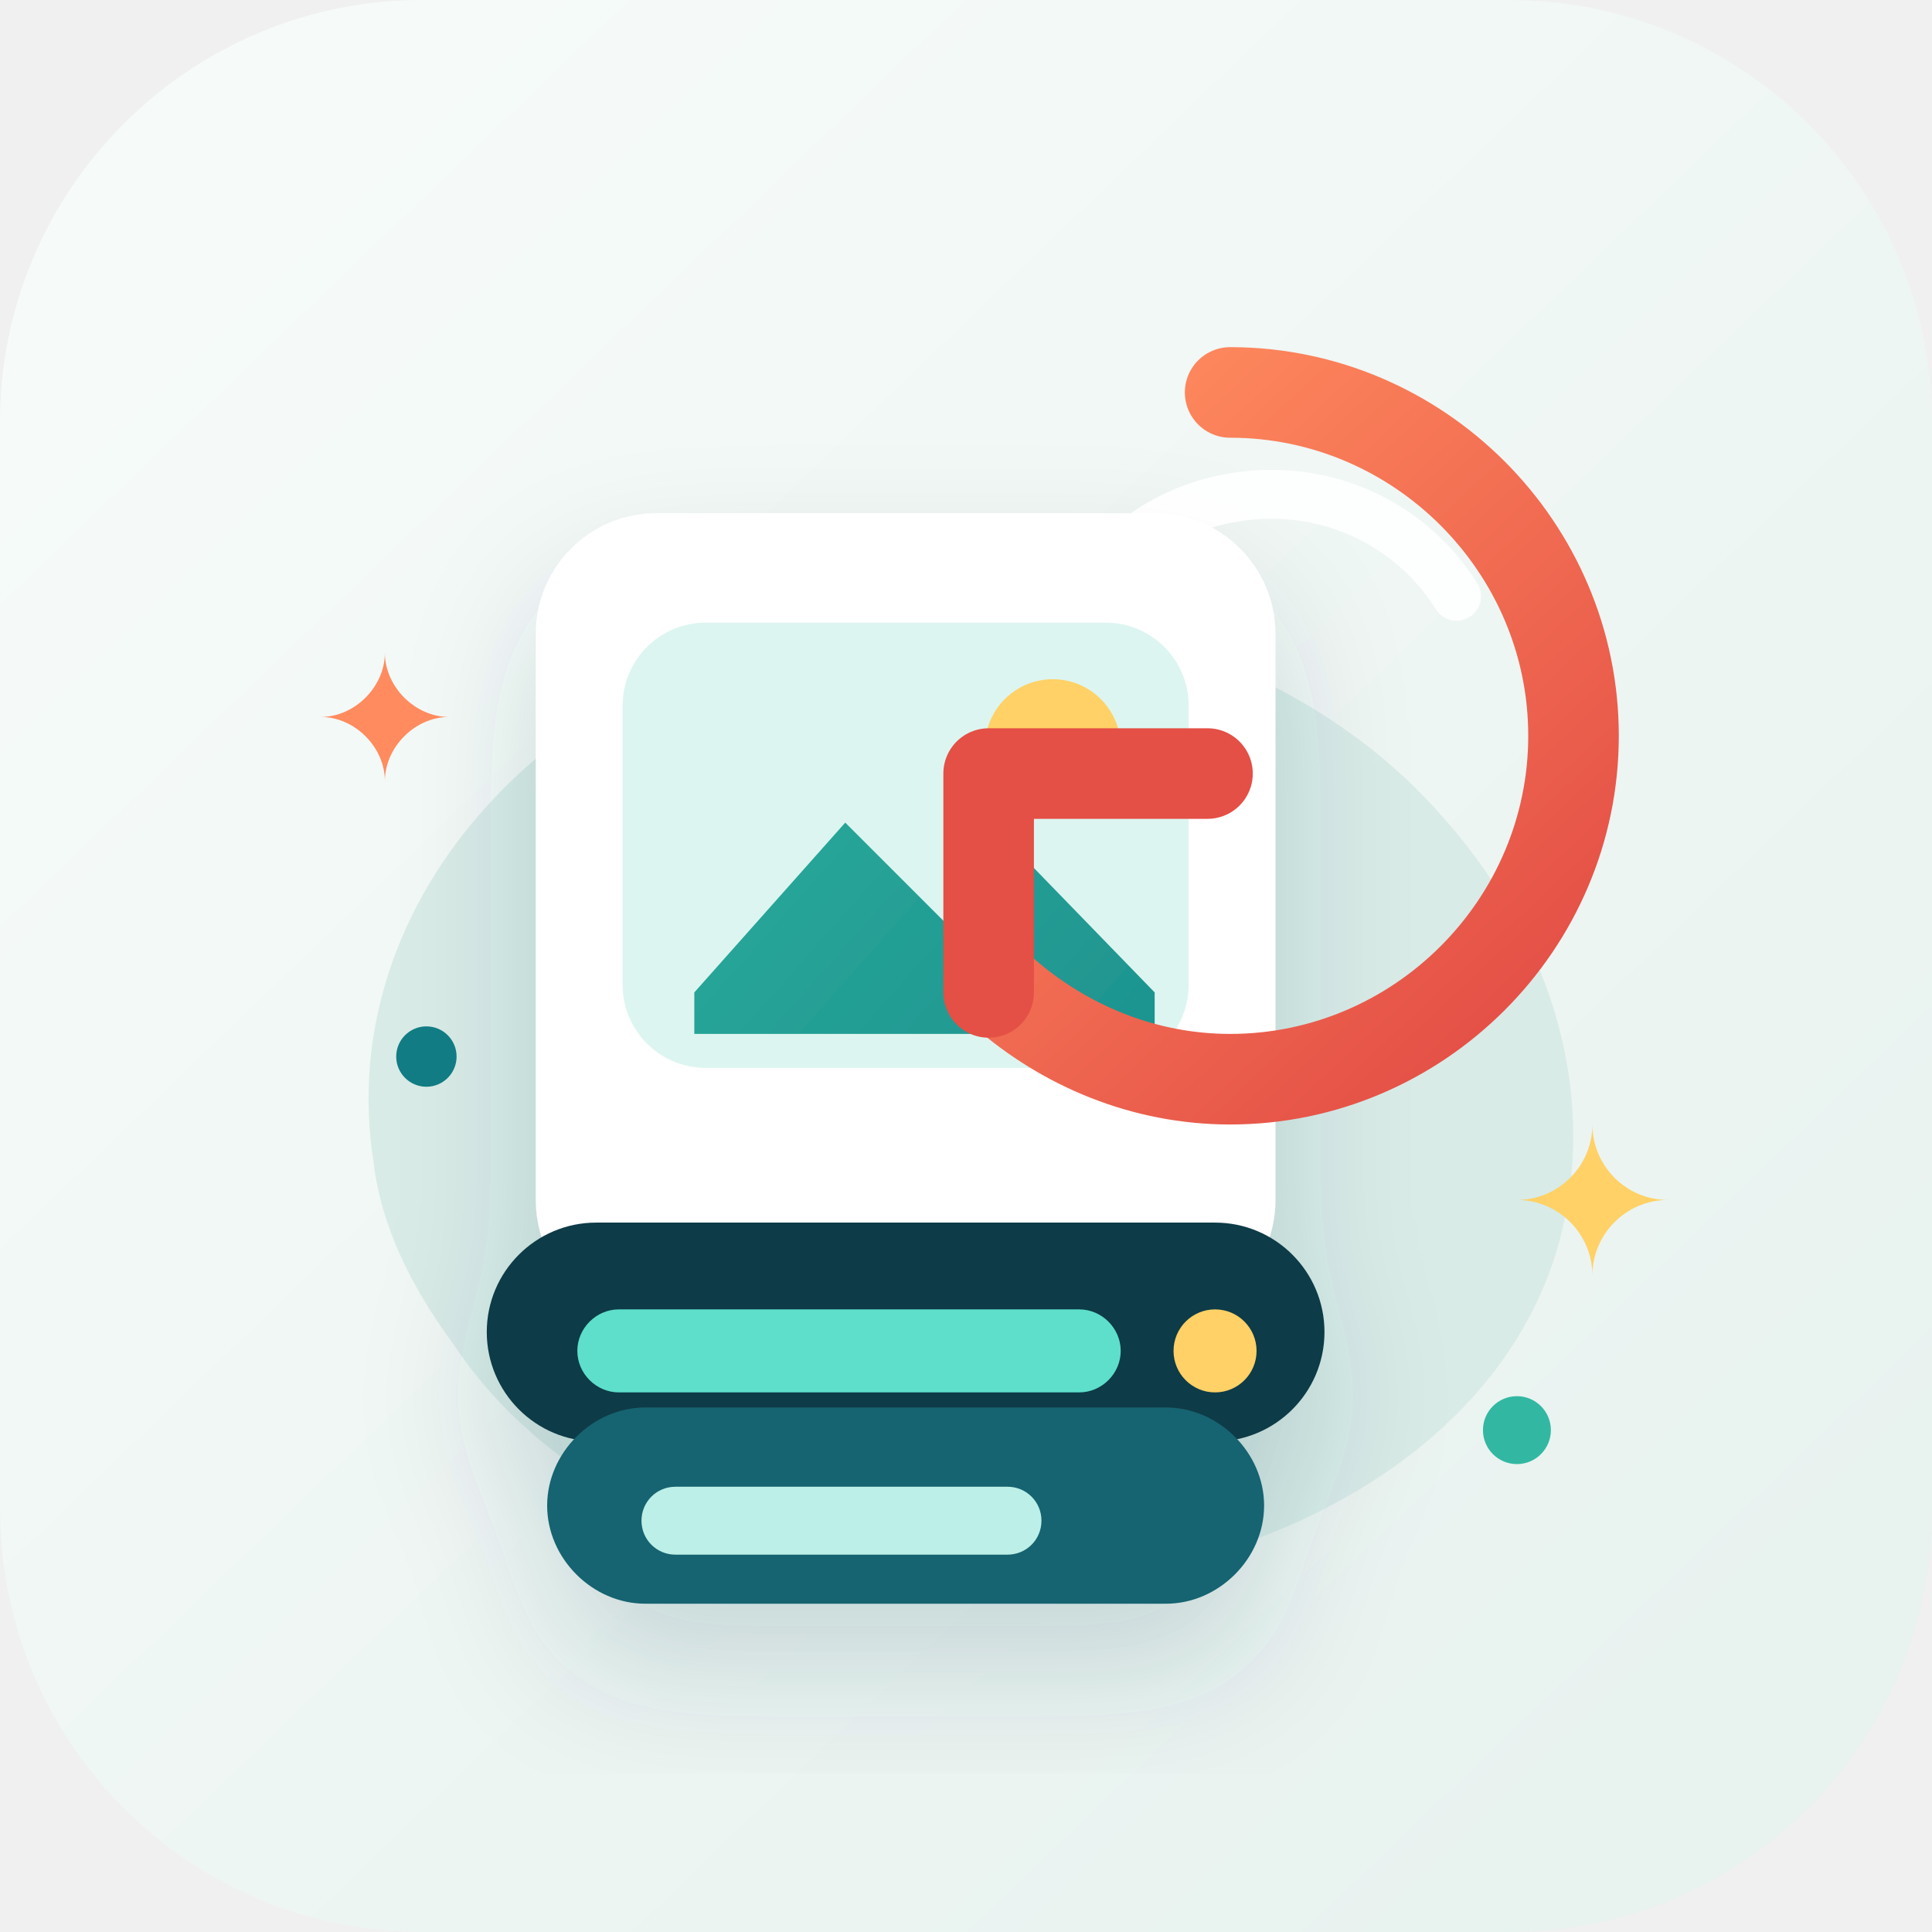
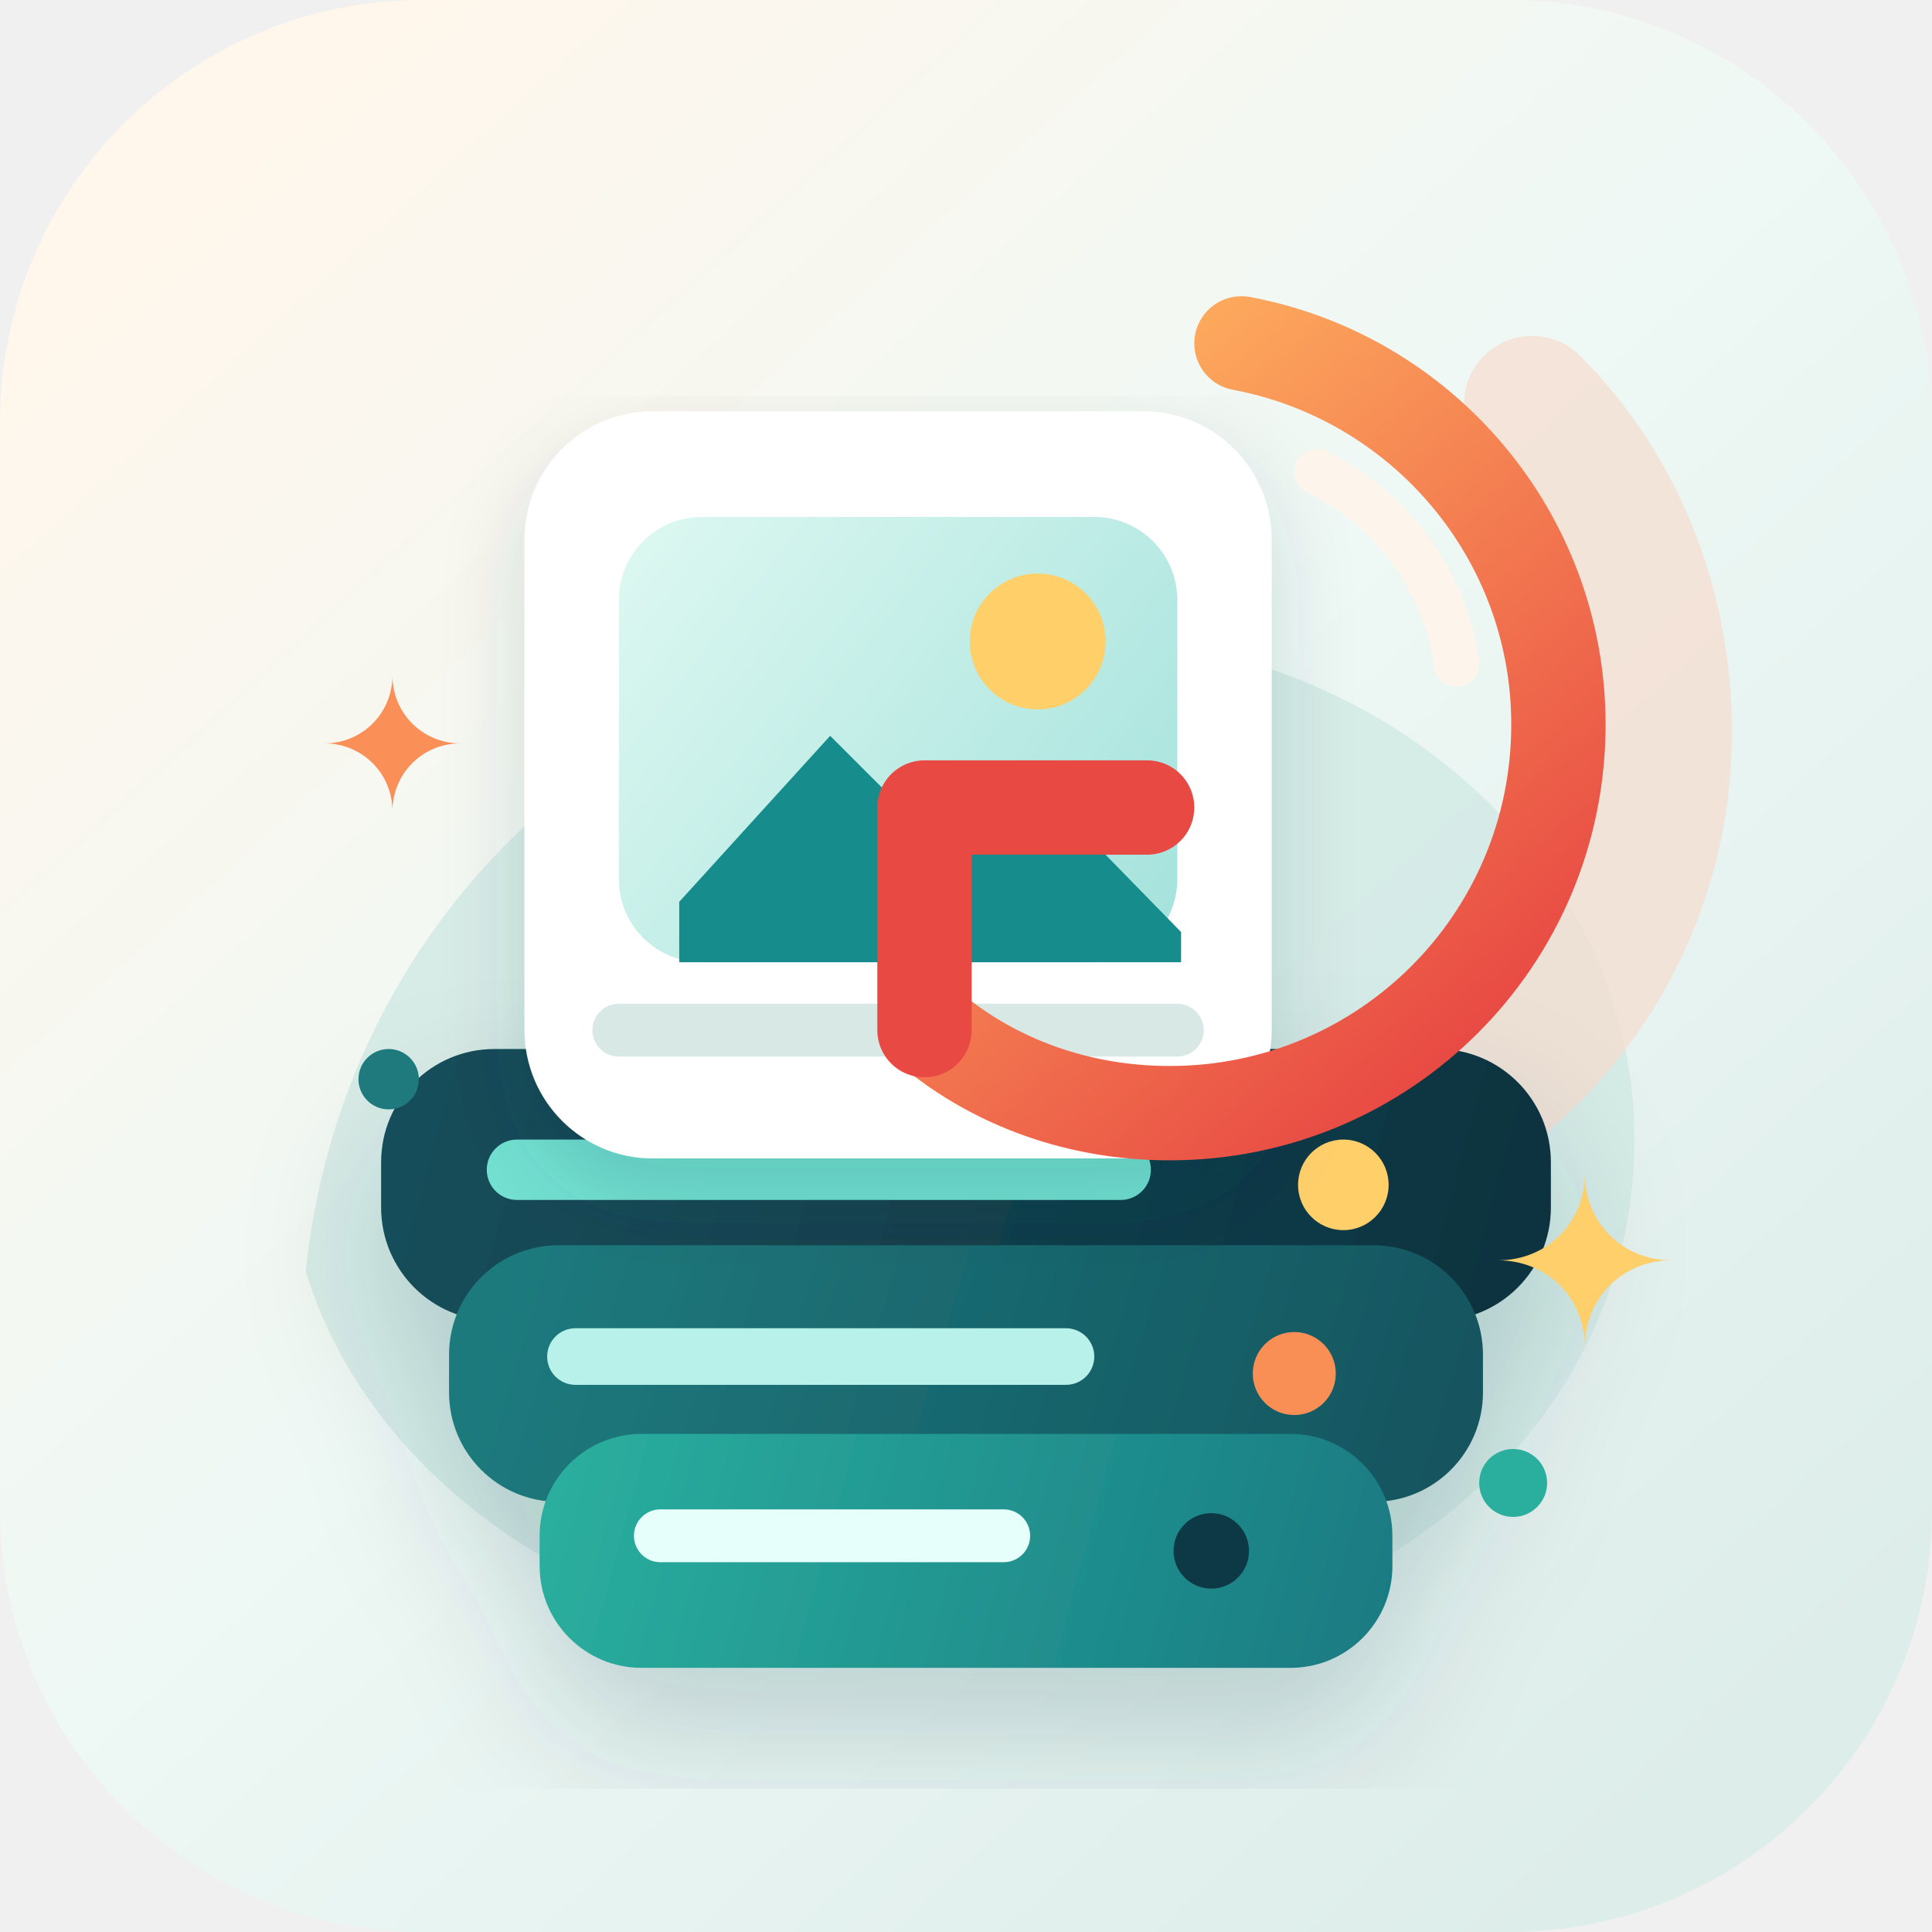
<svg xmlns="http://www.w3.org/2000/svg" width="512" height="512" viewBox="0 0 512 512" role="img" aria-labelledby="title desc">
  <defs>
-     <linearGradient id="background" x1="64" y1="56" x2="448" y2="456" gradientUnits="userSpaceOnUse">
-       <stop offset="0" stop-color="#F6FBF9" />
-       <stop offset="1" stop-color="#E8F2EF" />
+     <linearGradient id="bg" x1="62" y1="40" x2="454" y2="470" gradientUnits="userSpaceOnUse">
+       <stop offset="0" stop-color="#FFF7EC" />
+       <stop offset=".48" stop-color="#EEF8F5" />
+       <stop offset="1" stop-color="#DDEDEA" />
    </linearGradient>
-     <linearGradient id="teal" x1="134" y1="144" x2="398" y2="378" gradientUnits="userSpaceOnUse">
-       <stop offset="0" stop-color="#32B8A2" />
-       <stop offset="1" stop-color="#117C83" />
+     <linearGradient id="driveTop" x1="114" y1="286" x2="390" y2="360" gradientUnits="userSpaceOnUse">
+       <stop offset="0" stop-color="#174D5A" />
+       <stop offset="1" stop-color="#0D3340" />
    </linearGradient>
-     <linearGradient id="coral" x1="272" y1="118" x2="410" y2="266" gradientUnits="userSpaceOnUse">
-       <stop offset="0" stop-color="#FF8B5E" />
-       <stop offset="1" stop-color="#E44F46" />
+     <linearGradient id="driveMid" x1="134" y1="336" x2="382" y2="410" gradientUnits="userSpaceOnUse">
+       <stop offset="0" stop-color="#1E7A7D" />
+       <stop offset="1" stop-color="#14545F" />
    </linearGradient>
-     <filter id="shadow" x="42" y="42" width="428" height="428" filterUnits="userSpaceOnUse" color-interpolation-filters="sRGB">
-       <feDropShadow dx="0" dy="18" stdDeviation="18" flood-color="#163D45" flood-opacity=".16" />
+     <linearGradient id="driveLow" x1="150" y1="385" x2="368" y2="444" gradientUnits="userSpaceOnUse">
+       <stop offset="0" stop-color="#2AAE9E" />
+       <stop offset="1" stop-color="#197A82" />
+     </linearGradient>
+     <linearGradient id="imageFill" x1="160" y1="146" x2="336" y2="282" gradientUnits="userSpaceOnUse">
+       <stop offset="0" stop-color="#DDF8F1" />
+       <stop offset="1" stop-color="#99DDD8" />
+     </linearGradient>
+     <linearGradient id="accent" x1="286" y1="86" x2="426" y2="248" gradientUnits="userSpaceOnUse">
+       <stop offset="0" stop-color="#FFB25F" />
+       <stop offset="1" stop-color="#E84943" />
+     </linearGradient>
+     <filter id="softShadow" x="52" y="70" width="408" height="404" filterUnits="userSpaceOnUse" color-interpolation-filters="sRGB">
+       <feDropShadow dx="0" dy="18" stdDeviation="18" flood-color="#173B45" flood-opacity=".18" />
+     </filter>
+     <filter id="tightShadow" x="116" y="95" width="260" height="250" filterUnits="userSpaceOnUse" color-interpolation-filters="sRGB">
+       <feDropShadow dx="0" dy="10" stdDeviation="11" flood-color="#173B45" flood-opacity=".16" />
    </filter>
  </defs>
-   <rect width="512" height="512" rx="112" fill="url(#background)" />
-   <path d="M120 356c23 35 70 61 129 64 82 4 151-35 165-94 9-38-3-78-33-111-34-38-92-59-152-51-82 10-141 74-130 144 2 17 10 33 21 48Z" fill="#D8EBE7" />
-   <g filter="url(#shadow)">
-     <rect x="142" y="136" width="196" height="214" rx="32" fill="#FFFFFF" />
-     <rect x="165" y="165" width="150" height="118" rx="22" fill="#DDF5F0" />
-     <path d="M184 263 224 218l31 31 18-20 33 34v11H184Z" fill="url(#teal)" />
-     <circle cx="279" cy="198" r="18" fill="#FFD166" />
-     <path d="M158 324h164c16 0 29 13 29 29s-13 29-29 29H158c-16 0-29-13-29-29s13-29 29-29Z" fill="#0F3B46" />
-     <path d="M164 347h122c6 0 11 5 11 11s-5 11-11 11H164c-6 0-11-5-11-11s5-11 11-11Z" fill="#5DDFCB" />
-     <circle cx="322" cy="358" r="11" fill="#FFD166" />
-     <path d="M171 373h138c14 0 26 12 26 26s-12 26-26 26H171c-14 0-26-12-26-26s12-26 26-26Z" fill="#176471" />
-     <path d="M179 394h88c5 0 9 4 9 9s-4 9-9 9h-88c-5 0-9-4-9-9s4-9 9-9Z" fill="#BCEFE7" />
+   <rect width="512" height="512" rx="112" fill="url(#bg)" />
+   <path d="M81 337c19 61 85 101 166 104 93 4 170-43 184-116 9-49-11-96-54-127-36-26-85-36-136-28-86 13-151 80-160 167Z" fill="#CFE8E2" opacity=".74" />
+   <path d="M406 107c22 22 35 53 35 87 0 67-54 121-121 121-33 0-63-13-85-35" fill="none" stroke="#F6DED0" stroke-width="36" stroke-linecap="round" opacity=".75" />
+   <g filter="url(#softShadow)">
+     <rect x="101" y="278" width="310" height="72" rx="30" fill="url(#driveTop)" />
+     <rect x="129" y="302" width="176" height="16" rx="8" fill="#73E1D2" />
+     <circle cx="356" cy="314" r="12" fill="#FFCF6B" />
+     <rect x="119" y="330" width="274" height="68" rx="29" fill="url(#driveMid)" />
+     <rect x="145" y="352" width="145" height="15" rx="7.5" fill="#B8F1E9" />
+     <circle cx="343" cy="364" r="11" fill="#FA8F57" />
+     <rect x="143" y="380" width="226" height="62" rx="27" fill="url(#driveLow)" />
+     <rect x="168" y="400" width="105" height="14" rx="7" fill="#E7FFFA" />
+     <circle cx="321" cy="411" r="10" fill="#103945" />
+   </g>
+   <g filter="url(#tightShadow)">
+     <rect x="139" y="109" width="198" height="198" rx="34" fill="#FFFFFF" />
+     <rect x="164" y="137" width="148" height="118" rx="22" fill="url(#imageFill)" />
+     <circle cx="275" cy="170" r="18" fill="#FFCF6B" />
+     <path d="M180 239 220 195l31 31 20-22 42 43v8H180Z" fill="#178C8C" />
+     <path d="M164 273h148" stroke="#D8E8E5" stroke-width="14" stroke-linecap="round" />
  </g>
  <g>
-     <path d="M326 104c50 0 91 41 91 91s-41 91-91 91c-23 0-44-9-60-23" fill="none" stroke="url(#coral)" stroke-width="24" stroke-linecap="round" />
-     <path d="M262 263v-58h58" fill="none" stroke="#E44F46" stroke-width="24" stroke-linecap="round" stroke-linejoin="round" />
-     <path d="M386 158c-10-16-28-27-49-27-17 0-33 7-43 19" fill="none" stroke="#FFFFFF" stroke-width="13" stroke-linecap="round" opacity=".88" />
+     <path d="M329 91c48 9 84 51 84 101 0 57-46 103-103 103-24 0-46-8-63-22" fill="none" stroke="url(#accent)" stroke-width="25" stroke-linecap="round" />
+     <path d="M245 273v-59h59" fill="none" stroke="#E84943" stroke-width="25" stroke-linecap="round" stroke-linejoin="round" />
+     <path d="M349 125c20 10 34 29 37 51" fill="none" stroke="#FFF5EA" stroke-width="12" stroke-linecap="round" opacity=".9" />
  </g>
  <g>
-     <path d="M402 318c11 0 20 9 20 20 0-11 9-20 20-20-11 0-20-9-20-20 0 11-9 20-20 20Z" fill="#FFD166" />
-     <path d="M85 190c9 0 17 8 17 17 0-9 8-17 17-17-9 0-17-8-17-17 0 9-8 17-17 17Z" fill="#FF8B5E" />
-     <circle cx="402" cy="379" r="9" fill="#32B8A2" />
-     <circle cx="113" cy="280" r="8" fill="#117C83" />
+     <path d="M397 334c13 0 23 10 23 23 0-13 10-23 23-23-13 0-23-10-23-23 0 13-10 23-23 23Z" fill="#FFCF6B" />
+     <path d="M86 197c10 0 18 8 18 18 0-10 8-18 18-18-10 0-18-8-18-18 0 10-8 18-18 18Z" fill="#FA8F57" />
+     <circle cx="103" cy="286" r="8" fill="#1E7A7D" />
+     <circle cx="401" cy="393" r="9" fill="#2AAE9E" />
  </g>
</svg>
